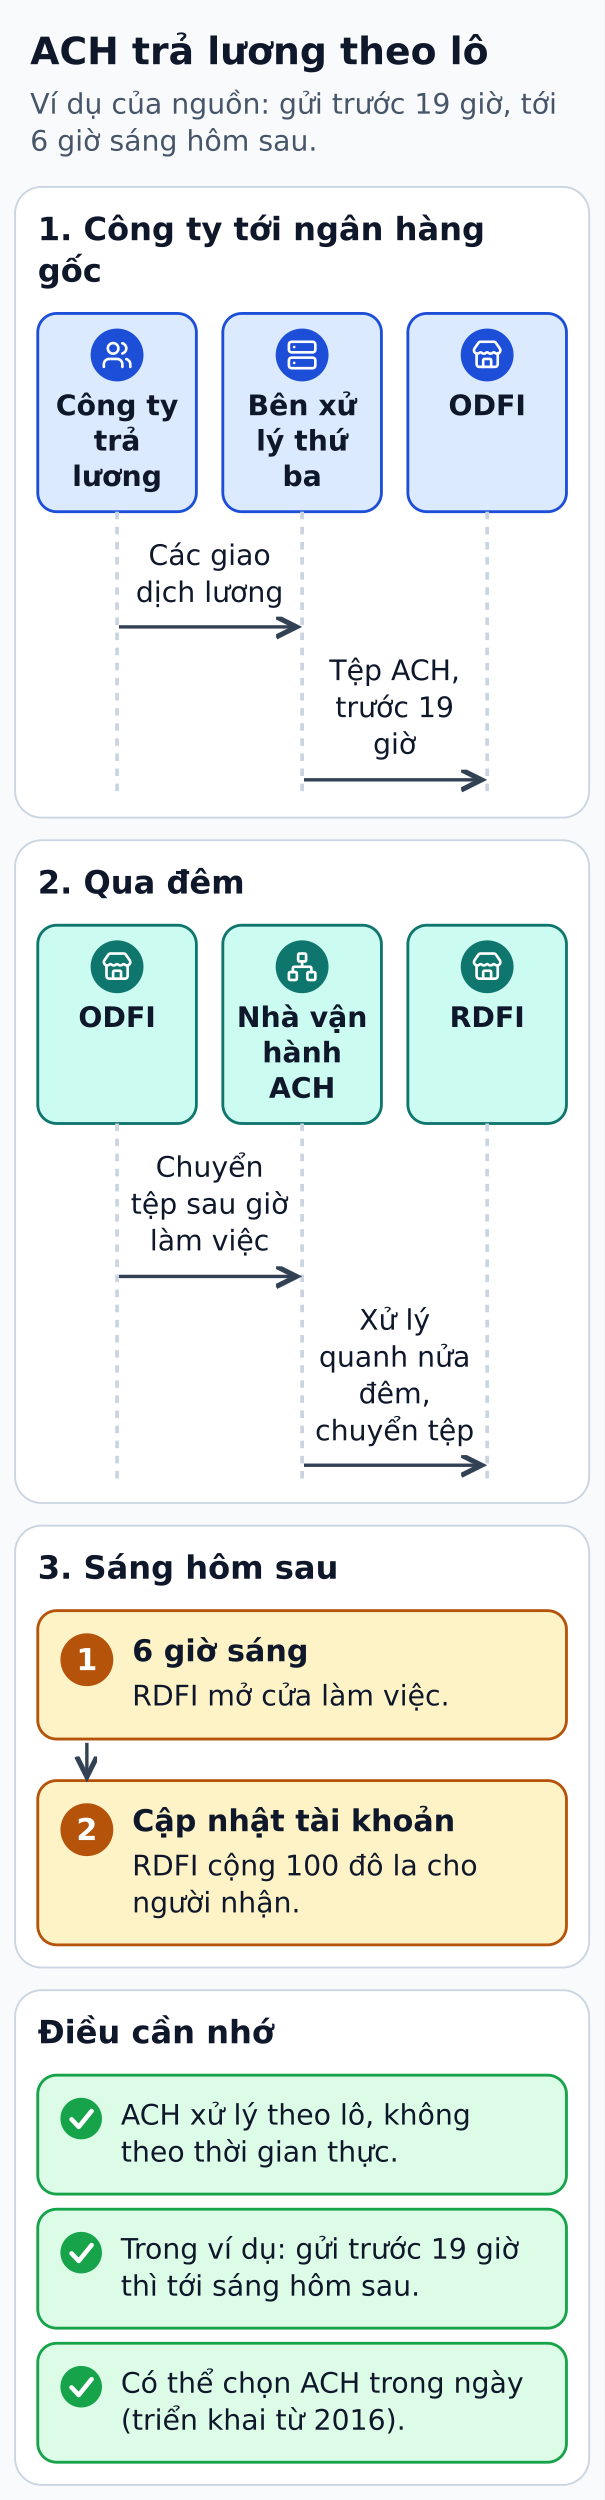
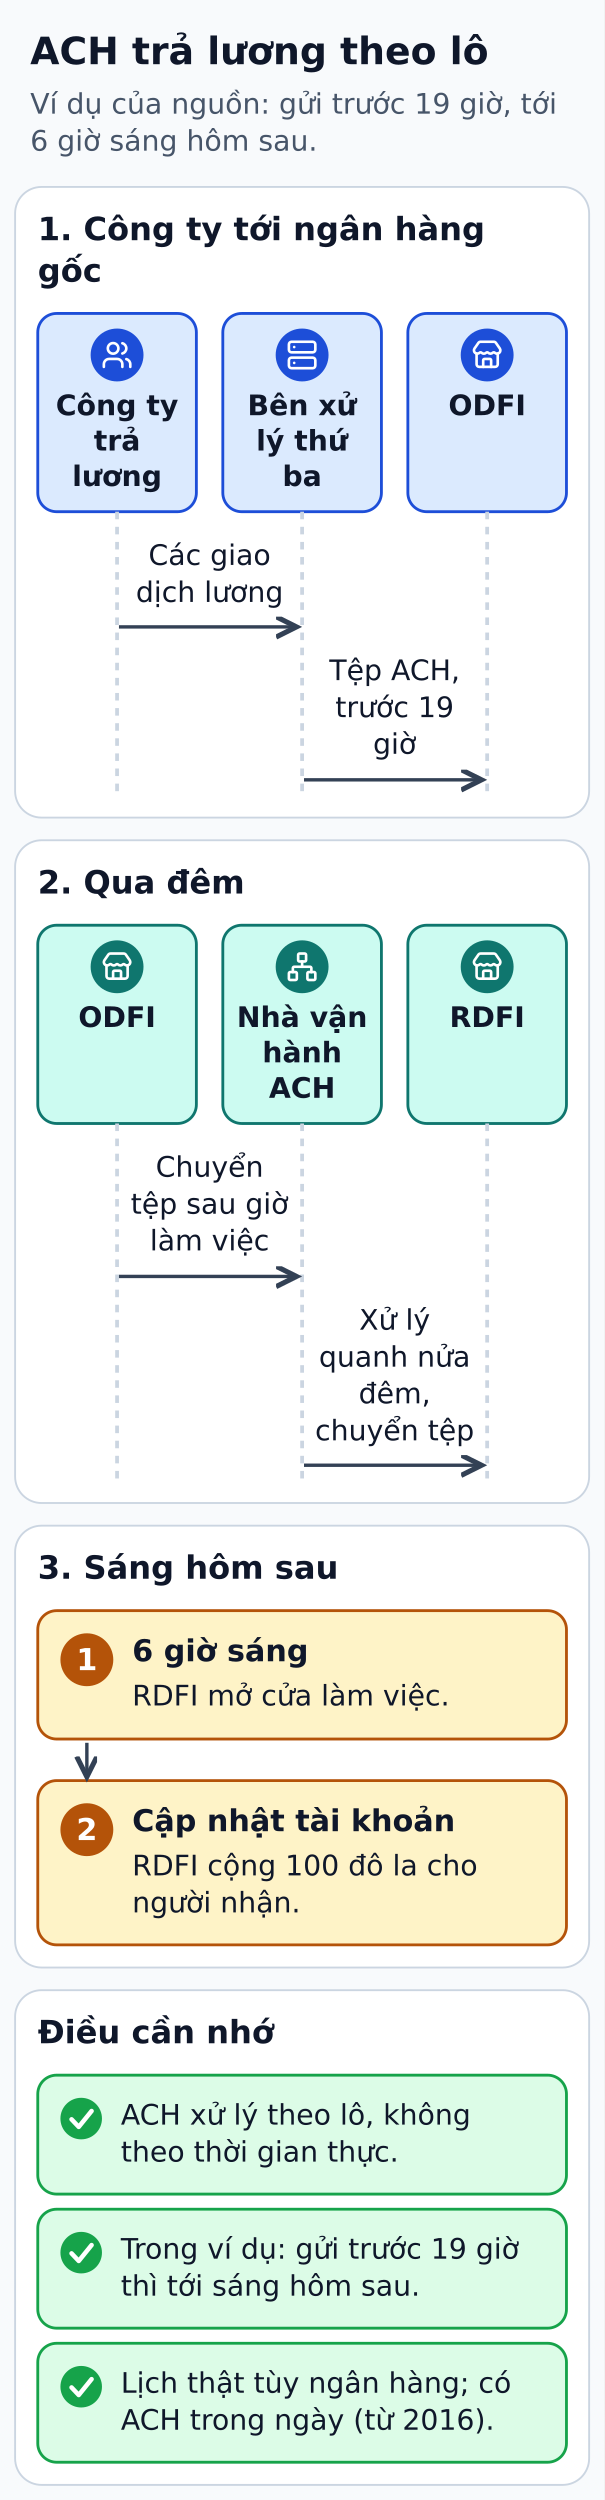
<svg xmlns="http://www.w3.org/2000/svg" width="320" height="1324" viewBox="0 0 320 1324" role="img" aria-labelledby="title desc">
  <defs>
    <marker id="arrow" markerWidth="8" markerHeight="8" refX="6" refY="3" orient="auto">
      <path d="M0,0 L6,3 L0,6" fill="none" stroke="#334155" stroke-width="1.5" />
    </marker>
  </defs>
  <rect width="320" height="1324" fill="#f8fafc" />
  <g font-family="DejaVu Sans, Arial, sans-serif" fill="#0f172a">
    <text x="16" y="34" font-size="20" fill="#0f172a" font-weight="bold" text-anchor="start">ACH trả lương theo lô</text>
    <text x="16" y="60.2" font-size="15" fill="#475569" font-weight="normal" text-anchor="start">Ví dụ của nguồn: gửi trước 19 giờ, tới</text>
    <text x="16" y="79.8" font-size="15" fill="#475569" font-weight="normal" text-anchor="start">6 giờ sáng hôm sau.</text>
    <rect x="8" y="99" width="304" height="334" rx="14" fill="#ffffff" stroke="#cbd5e1" stroke-width="1" />
    <text x="20" y="127.2" font-size="17" fill="#0f172a" font-weight="bold" text-anchor="start">1. Công ty tới ngân hàng</text>
    <text x="20" y="149.2" font-size="17" fill="#0f172a" font-weight="bold" text-anchor="start">gốc</text>
    <rect x="20" y="166" width="84" height="105" rx="10" fill="#dbeafe" stroke="#1d4ed8" stroke-width="1.5" />
    <circle cx="62" cy="188" r="14" fill="#1d4ed8" />
    <g transform="translate(53.6 179.6) scale(0.7)" fill="none" stroke="#FFFFFF" stroke-width="2" stroke-linecap="round" stroke-linejoin="round">
      <path d="M16 21v-2a4 4 0 0 0-4-4H6a4 4 0 0 0-4 4v2" />
      <path d="M16 3.128a4 4 0 0 1 0 7.744" />
      <path d="M22 21v-2a4 4 0 0 0-3-3.87" />
      <circle cx="9" cy="7" r="4" />
    </g>
    <text x="62" y="219.9" font-size="15" fill="#0f172a" font-weight="bold" text-anchor="middle">Công ty</text>
    <text x="62" y="238.6" font-size="15" fill="#0f172a" font-weight="bold" text-anchor="middle">trả</text>
    <text x="62" y="257.4" font-size="15" fill="#0f172a" font-weight="bold" text-anchor="middle">lương</text>
    <rect x="118" y="166" width="84" height="105" rx="10" fill="#dbeafe" stroke="#1d4ed8" stroke-width="1.5" />
    <circle cx="160" cy="188" r="14" fill="#1d4ed8" />
    <g transform="translate(151.6 179.6) scale(0.7)" fill="none" stroke="#FFFFFF" stroke-width="2" stroke-linecap="round" stroke-linejoin="round">
      <rect height="8" rx="2" ry="2" width="20" x="2" y="2" />
      <rect height="8" rx="2" ry="2" width="20" x="2" y="14" />
      <line x1="6" x2="6.01" y1="6" y2="6" />
      <line x1="6" x2="6.01" y1="18" y2="18" />
    </g>
    <text x="160" y="219.9" font-size="15" fill="#0f172a" font-weight="bold" text-anchor="middle">Bên xử</text>
    <text x="160" y="238.6" font-size="15" fill="#0f172a" font-weight="bold" text-anchor="middle">lý thứ</text>
    <text x="160" y="257.4" font-size="15" fill="#0f172a" font-weight="bold" text-anchor="middle">ba</text>
    <rect x="216" y="166" width="84" height="105" rx="10" fill="#dbeafe" stroke="#1d4ed8" stroke-width="1.5" />
    <circle cx="258" cy="188" r="14" fill="#1d4ed8" />
    <g transform="translate(249.6 179.6) scale(0.7)" fill="none" stroke="#FFFFFF" stroke-width="2" stroke-linecap="round" stroke-linejoin="round">
      <path d="M15 21v-5a1 1 0 0 0-1-1h-4a1 1 0 0 0-1 1v5" />
      <path d="M17.774 10.31a1.12 1.12 0 0 0-1.549 0 2.5 2.5 0 0 1-3.451 0 1.12 1.12 0 0 0-1.548 0 2.5 2.5 0 0 1-3.452 0 1.12 1.12 0 0 0-1.549 0 2.5 2.5 0 0 1-3.77-3.248l2.889-4.184A2 2 0 0 1 7 2h10a2 2 0 0 1 1.653.873l2.895 4.192a2.5 2.5 0 0 1-3.774 3.244" />
      <path d="M4 10.95V19a2 2 0 0 0 2 2h12a2 2 0 0 0 2-2v-8.05" />
    </g>
    <text x="258" y="219.9" font-size="15" fill="#0f172a" font-weight="bold" text-anchor="middle">ODFI</text>
    <polyline points="62,271 62,421" fill="none" stroke="#cbd5e1" stroke-width="2" stroke-dasharray="4 4" />
    <polyline points="160,271 160,421" fill="none" stroke="#cbd5e1" stroke-width="2" stroke-dasharray="4 4" />
    <polyline points="258,271 258,421" fill="none" stroke="#cbd5e1" stroke-width="2" stroke-dasharray="4 4" />
    <text x="111" y="299.2" font-size="15" fill="#0f172a" font-weight="normal" text-anchor="middle">Các giao</text>
    <text x="111" y="318.8" font-size="15" fill="#0f172a" font-weight="normal" text-anchor="middle">dịch lương</text>
    <polyline points="63,332 157,332" fill="none" stroke="#334155" stroke-width="1.8" stroke-linejoin="round" marker-end="url(#arrow)" />
    <text x="209" y="360.2" font-size="15" fill="#0f172a" font-weight="normal" text-anchor="middle">Tệp ACH,</text>
    <text x="209" y="379.8" font-size="15" fill="#0f172a" font-weight="normal" text-anchor="middle">trước 19</text>
    <text x="209" y="399.2" font-size="15" fill="#0f172a" font-weight="normal" text-anchor="middle">giờ</text>
    <polyline points="161,413 255,413" fill="none" stroke="#334155" stroke-width="1.8" stroke-linejoin="round" marker-end="url(#arrow)" />
    <rect x="8" y="445" width="304" height="351" rx="14" fill="#ffffff" stroke="#cbd5e1" stroke-width="1" />
    <text x="20" y="473.2" font-size="17" fill="#0f172a" font-weight="bold" text-anchor="start">2. Qua đêm</text>
    <rect x="20" y="490" width="84" height="105" rx="10" fill="#ccfbf1" stroke="#0f766e" stroke-width="1.5" />
    <circle cx="62" cy="512" r="14" fill="#0f766e" />
    <g transform="translate(53.6 503.6) scale(0.7)" fill="none" stroke="#FFFFFF" stroke-width="2" stroke-linecap="round" stroke-linejoin="round">
      <path d="M15 21v-5a1 1 0 0 0-1-1h-4a1 1 0 0 0-1 1v5" />
      <path d="M17.774 10.31a1.12 1.12 0 0 0-1.549 0 2.5 2.5 0 0 1-3.451 0 1.12 1.12 0 0 0-1.548 0 2.5 2.5 0 0 1-3.452 0 1.12 1.12 0 0 0-1.549 0 2.5 2.5 0 0 1-3.77-3.248l2.889-4.184A2 2 0 0 1 7 2h10a2 2 0 0 1 1.653.873l2.895 4.192a2.5 2.5 0 0 1-3.774 3.244" />
      <path d="M4 10.95V19a2 2 0 0 0 2 2h12a2 2 0 0 0 2-2v-8.05" />
    </g>
    <text x="62" y="543.9" font-size="15" fill="#0f172a" font-weight="bold" text-anchor="middle">ODFI</text>
    <rect x="118" y="490" width="84" height="105" rx="10" fill="#ccfbf1" stroke="#0f766e" stroke-width="1.5" />
    <circle cx="160" cy="512" r="14" fill="#0f766e" />
    <g transform="translate(151.6 503.6) scale(0.7)" fill="none" stroke="#FFFFFF" stroke-width="2" stroke-linecap="round" stroke-linejoin="round">
      <rect height="6" rx="1" width="6" x="16" y="16" />
      <rect height="6" rx="1" width="6" x="2" y="16" />
      <rect height="6" rx="1" width="6" x="9" y="2" />
      <path d="M5 16v-3a1 1 0 0 1 1-1h12a1 1 0 0 1 1 1v3" />
      <path d="M12 12V8" />
    </g>
    <text x="160" y="543.9" font-size="15" fill="#0f172a" font-weight="bold" text-anchor="middle">Nhà vận</text>
    <text x="160" y="562.6" font-size="15" fill="#0f172a" font-weight="bold" text-anchor="middle">hành</text>
    <text x="160" y="581.4" font-size="15" fill="#0f172a" font-weight="bold" text-anchor="middle">ACH</text>
    <rect x="216" y="490" width="84" height="105" rx="10" fill="#ccfbf1" stroke="#0f766e" stroke-width="1.5" />
    <circle cx="258" cy="512" r="14" fill="#0f766e" />
    <g transform="translate(249.6 503.6) scale(0.7)" fill="none" stroke="#FFFFFF" stroke-width="2" stroke-linecap="round" stroke-linejoin="round">
      <path d="M15 21v-5a1 1 0 0 0-1-1h-4a1 1 0 0 0-1 1v5" />
      <path d="M17.774 10.31a1.12 1.12 0 0 0-1.549 0 2.5 2.5 0 0 1-3.451 0 1.12 1.12 0 0 0-1.548 0 2.5 2.5 0 0 1-3.452 0 1.12 1.12 0 0 0-1.549 0 2.5 2.5 0 0 1-3.77-3.248l2.889-4.184A2 2 0 0 1 7 2h10a2 2 0 0 1 1.653.873l2.895 4.192a2.5 2.5 0 0 1-3.774 3.244" />
      <path d="M4 10.95V19a2 2 0 0 0 2 2h12a2 2 0 0 0 2-2v-8.05" />
    </g>
    <text x="258" y="543.9" font-size="15" fill="#0f172a" font-weight="bold" text-anchor="middle">RDFI</text>
    <polyline points="62,595 62,784" fill="none" stroke="#cbd5e1" stroke-width="2" stroke-dasharray="4 4" />
    <polyline points="160,595 160,784" fill="none" stroke="#cbd5e1" stroke-width="2" stroke-dasharray="4 4" />
    <polyline points="258,595 258,784" fill="none" stroke="#cbd5e1" stroke-width="2" stroke-dasharray="4 4" />
    <text x="111" y="623.2" font-size="15" fill="#0f172a" font-weight="normal" text-anchor="middle">Chuyển</text>
    <text x="111" y="642.8" font-size="15" fill="#0f172a" font-weight="normal" text-anchor="middle">tệp sau giờ</text>
    <text x="111" y="662.2" font-size="15" fill="#0f172a" font-weight="normal" text-anchor="middle">làm việc</text>
    <polyline points="63,676 157,676" fill="none" stroke="#334155" stroke-width="1.8" stroke-linejoin="round" marker-end="url(#arrow)" />
    <text x="209" y="704.2" font-size="15" fill="#0f172a" font-weight="normal" text-anchor="middle">Xử lý</text>
    <text x="209" y="723.8" font-size="15" fill="#0f172a" font-weight="normal" text-anchor="middle">quanh nửa</text>
    <text x="209" y="743.2" font-size="15" fill="#0f172a" font-weight="normal" text-anchor="middle">đêm,</text>
    <text x="209" y="762.8" font-size="15" fill="#0f172a" font-weight="normal" text-anchor="middle">chuyển tệp</text>
    <polyline points="161,776 255,776" fill="none" stroke="#334155" stroke-width="1.8" stroke-linejoin="round" marker-end="url(#arrow)" />
    <rect x="8" y="808" width="304" height="234" rx="14" fill="#ffffff" stroke="#cbd5e1" stroke-width="1" />
    <text x="20" y="836.1" font-size="17" fill="#0f172a" font-weight="bold" text-anchor="start">3. Sáng hôm sau</text>
    <rect x="20" y="853" width="280" height="68" rx="10" fill="#fef3c7" stroke="#b45309" stroke-width="1.5" />
    <circle cx="46" cy="879" r="14" fill="#b45309" />
    <text x="46" y="884.5" font-size="16" fill="#ffffff" font-weight="bold" text-anchor="middle">1</text>
    <text x="70" y="879.8" font-size="16" fill="#0f172a" font-weight="bold" text-anchor="start">6 giờ sáng</text>
    <text x="70" y="903.2" font-size="15" fill="#0f172a" font-weight="normal" text-anchor="start">RDFI mở cửa làm việc.</text>
    <rect x="20" y="943" width="280" height="87" rx="10" fill="#fef3c7" stroke="#b45309" stroke-width="1.5" />
    <circle cx="46" cy="969" r="14" fill="#b45309" />
    <text x="46" y="974.5" font-size="16" fill="#ffffff" font-weight="bold" text-anchor="middle">2</text>
    <text x="70" y="969.8" font-size="16" fill="#0f172a" font-weight="bold" text-anchor="start">Cập nhật tài khoản</text>
    <text x="70" y="993.2" font-size="15" fill="#0f172a" font-weight="normal" text-anchor="start">RDFI cộng 100 đô la cho</text>
    <text x="70" y="1012.8" font-size="15" fill="#0f172a" font-weight="normal" text-anchor="start">người nhận.</text>
    <polyline points="46,923 46,941" fill="none" stroke="#334155" stroke-width="1.8" stroke-linejoin="round" marker-end="url(#arrow)" />
    <rect x="8" y="1054" width="304" height="262" rx="14" fill="#ffffff" stroke="#cbd5e1" stroke-width="1" />
    <text x="20" y="1082.1" font-size="17" fill="#0f172a" font-weight="bold" text-anchor="start">Điều cần nhớ</text>
    <rect x="20" y="1099" width="280" height="63" rx="10" fill="#dcfce7" stroke="#16a34a" stroke-width="1.5" />
    <circle cx="43" cy="1122" r="11" fill="#16a34a" />
    <polyline points="37.9,1122.4 41.7,1126.4 48.5,1118" fill="none" stroke="#ffffff" stroke-width="2.4" stroke-linecap="round" stroke-linejoin="round" />
    <text x="64" y="1125.2" font-size="15" fill="#0f172a" font-weight="normal" text-anchor="start">ACH xử lý theo lô, không</text>
    <text x="64" y="1144.8" font-size="15" fill="#0f172a" font-weight="normal" text-anchor="start">theo thời gian thực.</text>
    <rect x="20" y="1170" width="280" height="63" rx="10" fill="#dcfce7" stroke="#16a34a" stroke-width="1.5" />
    <circle cx="43" cy="1193" r="11" fill="#16a34a" />
    <polyline points="37.9,1193.4 41.7,1197.4 48.5,1189" fill="none" stroke="#ffffff" stroke-width="2.4" stroke-linecap="round" stroke-linejoin="round" />
    <text x="64" y="1196.2" font-size="15" fill="#0f172a" font-weight="normal" text-anchor="start">Trong ví dụ: gửi trước 19 giờ</text>
    <text x="64" y="1215.8" font-size="15" fill="#0f172a" font-weight="normal" text-anchor="start">thì tới sáng hôm sau.</text>
    <rect x="20" y="1241" width="280" height="63" rx="10" fill="#dcfce7" stroke="#16a34a" stroke-width="1.5" />
    <circle cx="43" cy="1264" r="11" fill="#16a34a" />
    <polyline points="37.9,1264.4 41.7,1268.4 48.5,1260" fill="none" stroke="#ffffff" stroke-width="2.4" stroke-linecap="round" stroke-linejoin="round" />
-     <text x="64" y="1267.2" font-size="15" fill="#0f172a" font-weight="normal" text-anchor="start">Có thể chọn ACH trong ngày</text>
-     <text x="64" y="1286.8" font-size="15" fill="#0f172a" font-weight="normal" text-anchor="start">(triển khai từ 2016).</text>
+     <text x="64" y="1267.2" font-size="15" fill="#0f172a" font-weight="normal" text-anchor="start">Lịch thật tùy ngân hàng; có</text>
+     <text x="64" y="1286.8" font-size="15" fill="#0f172a" font-weight="normal" text-anchor="start">ACH trong ngày (từ 2016).</text>
  </g>
</svg>
